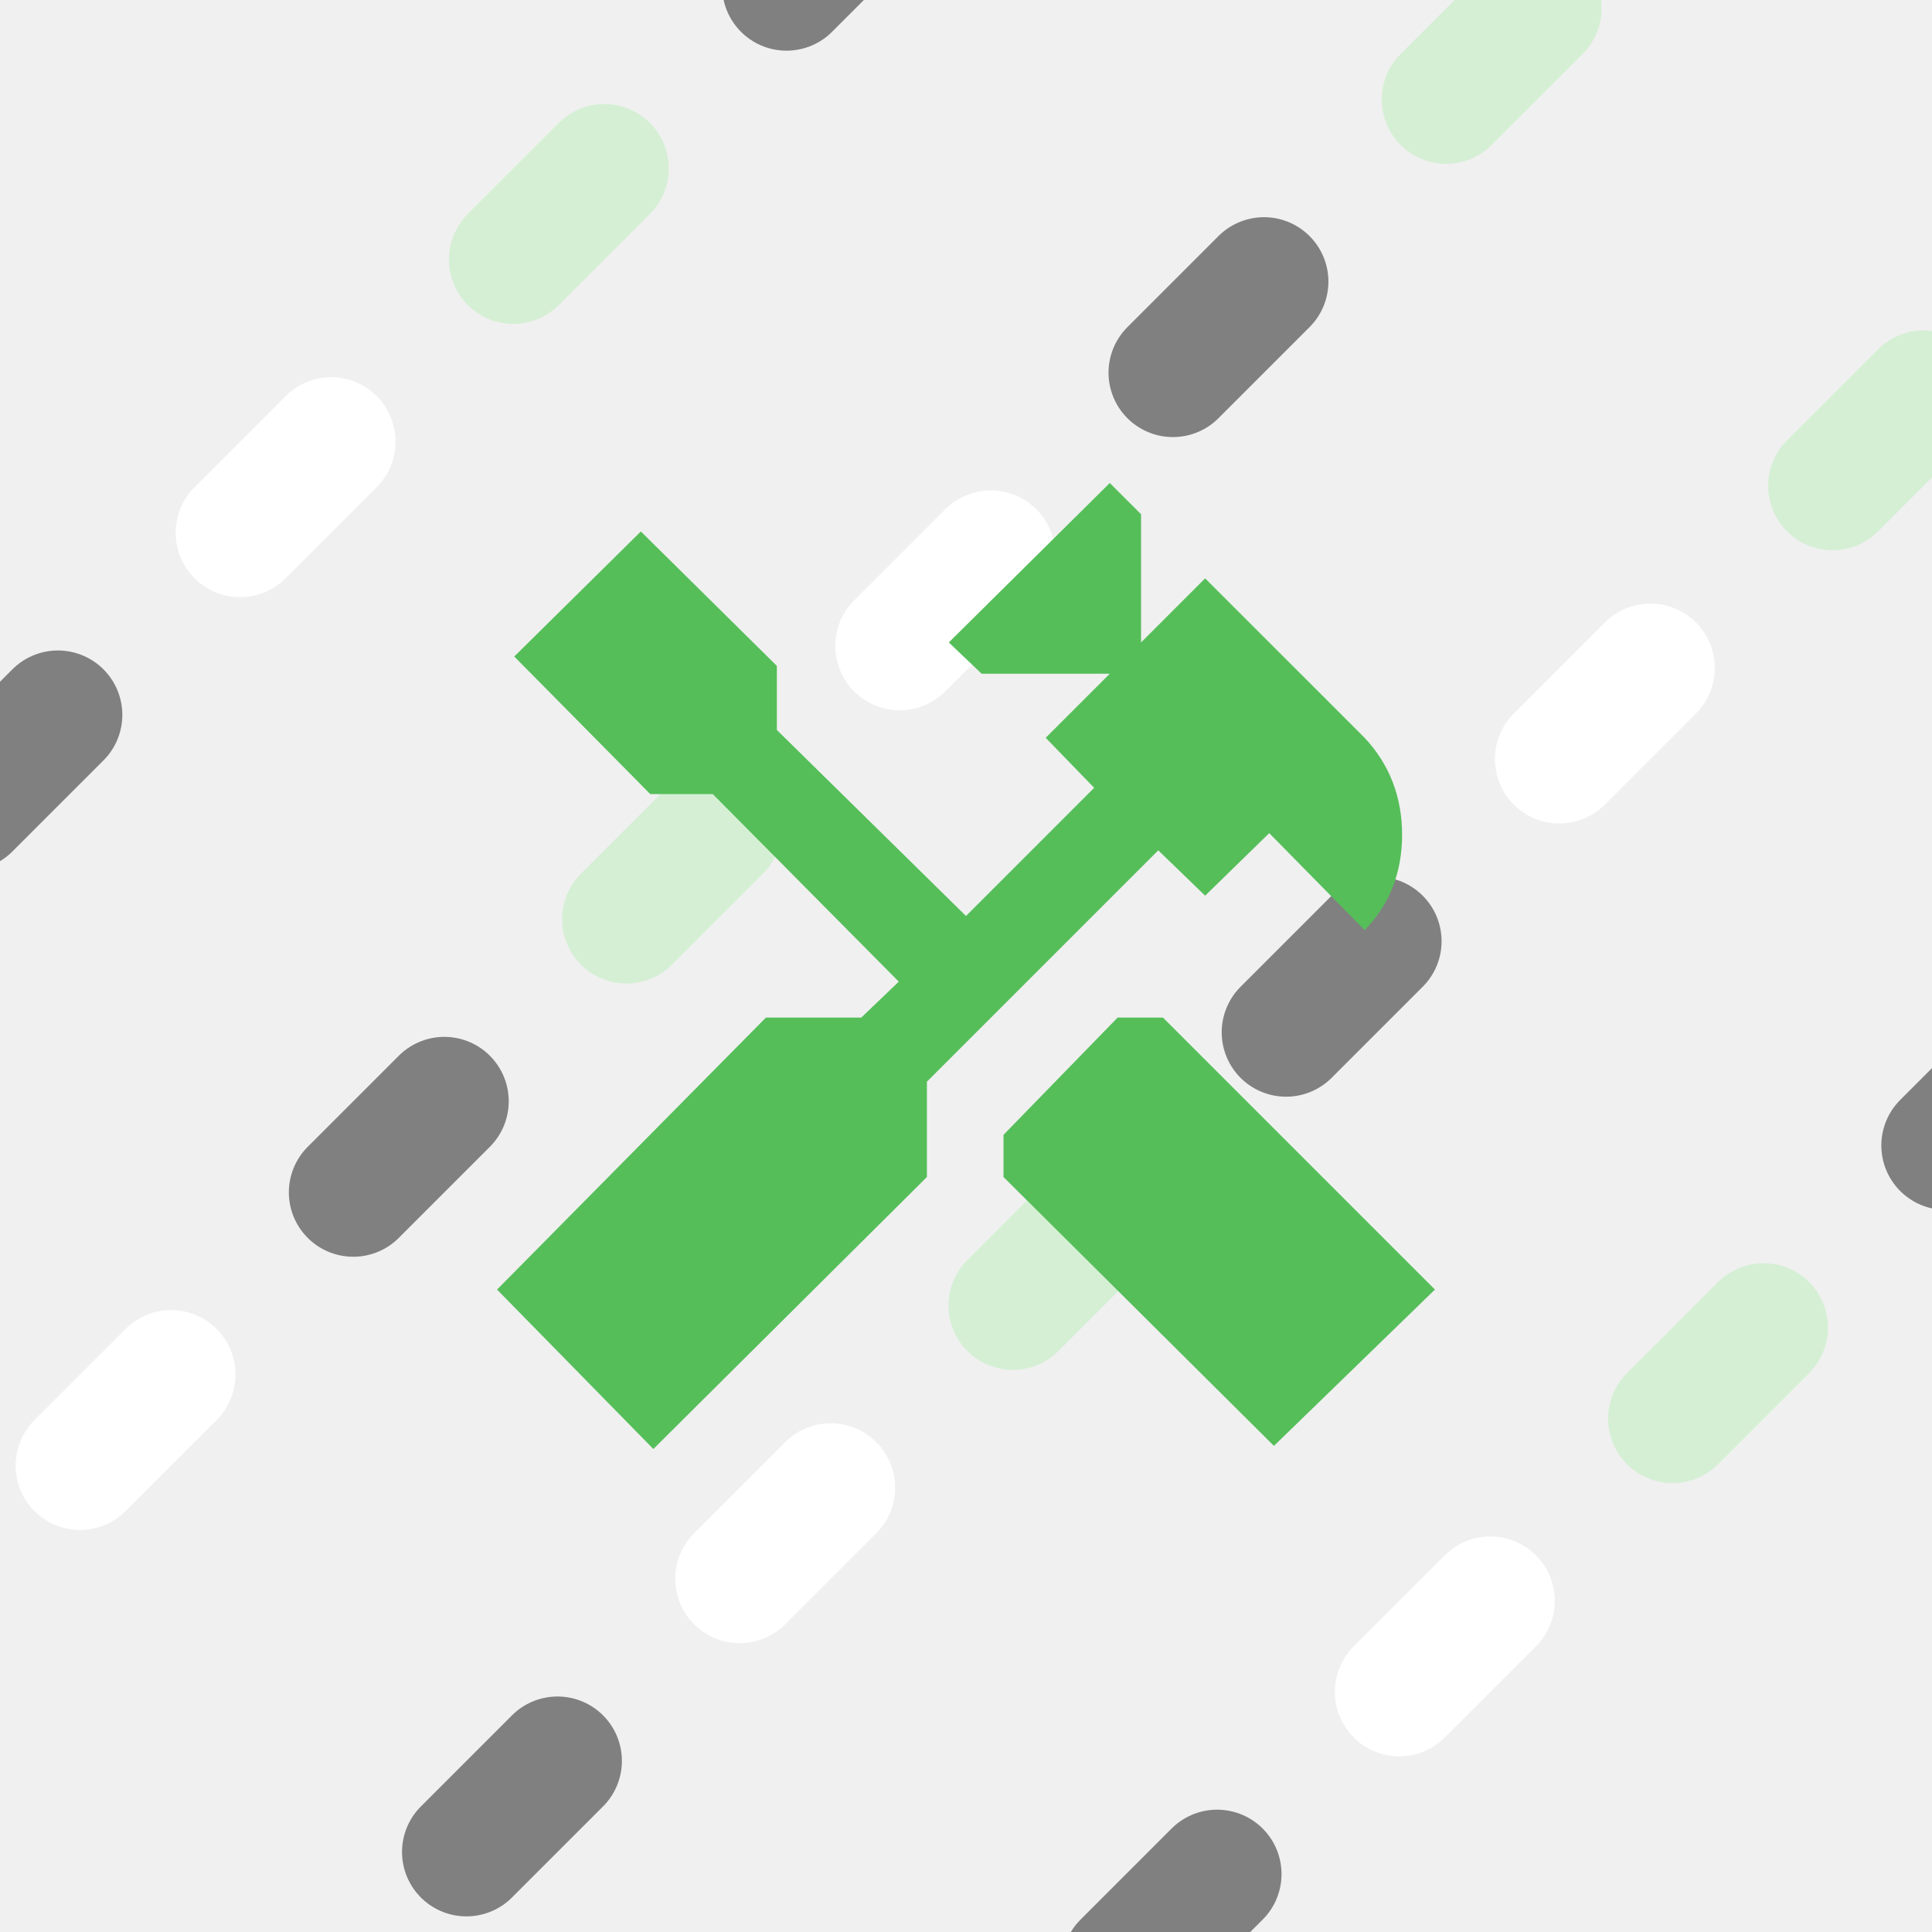
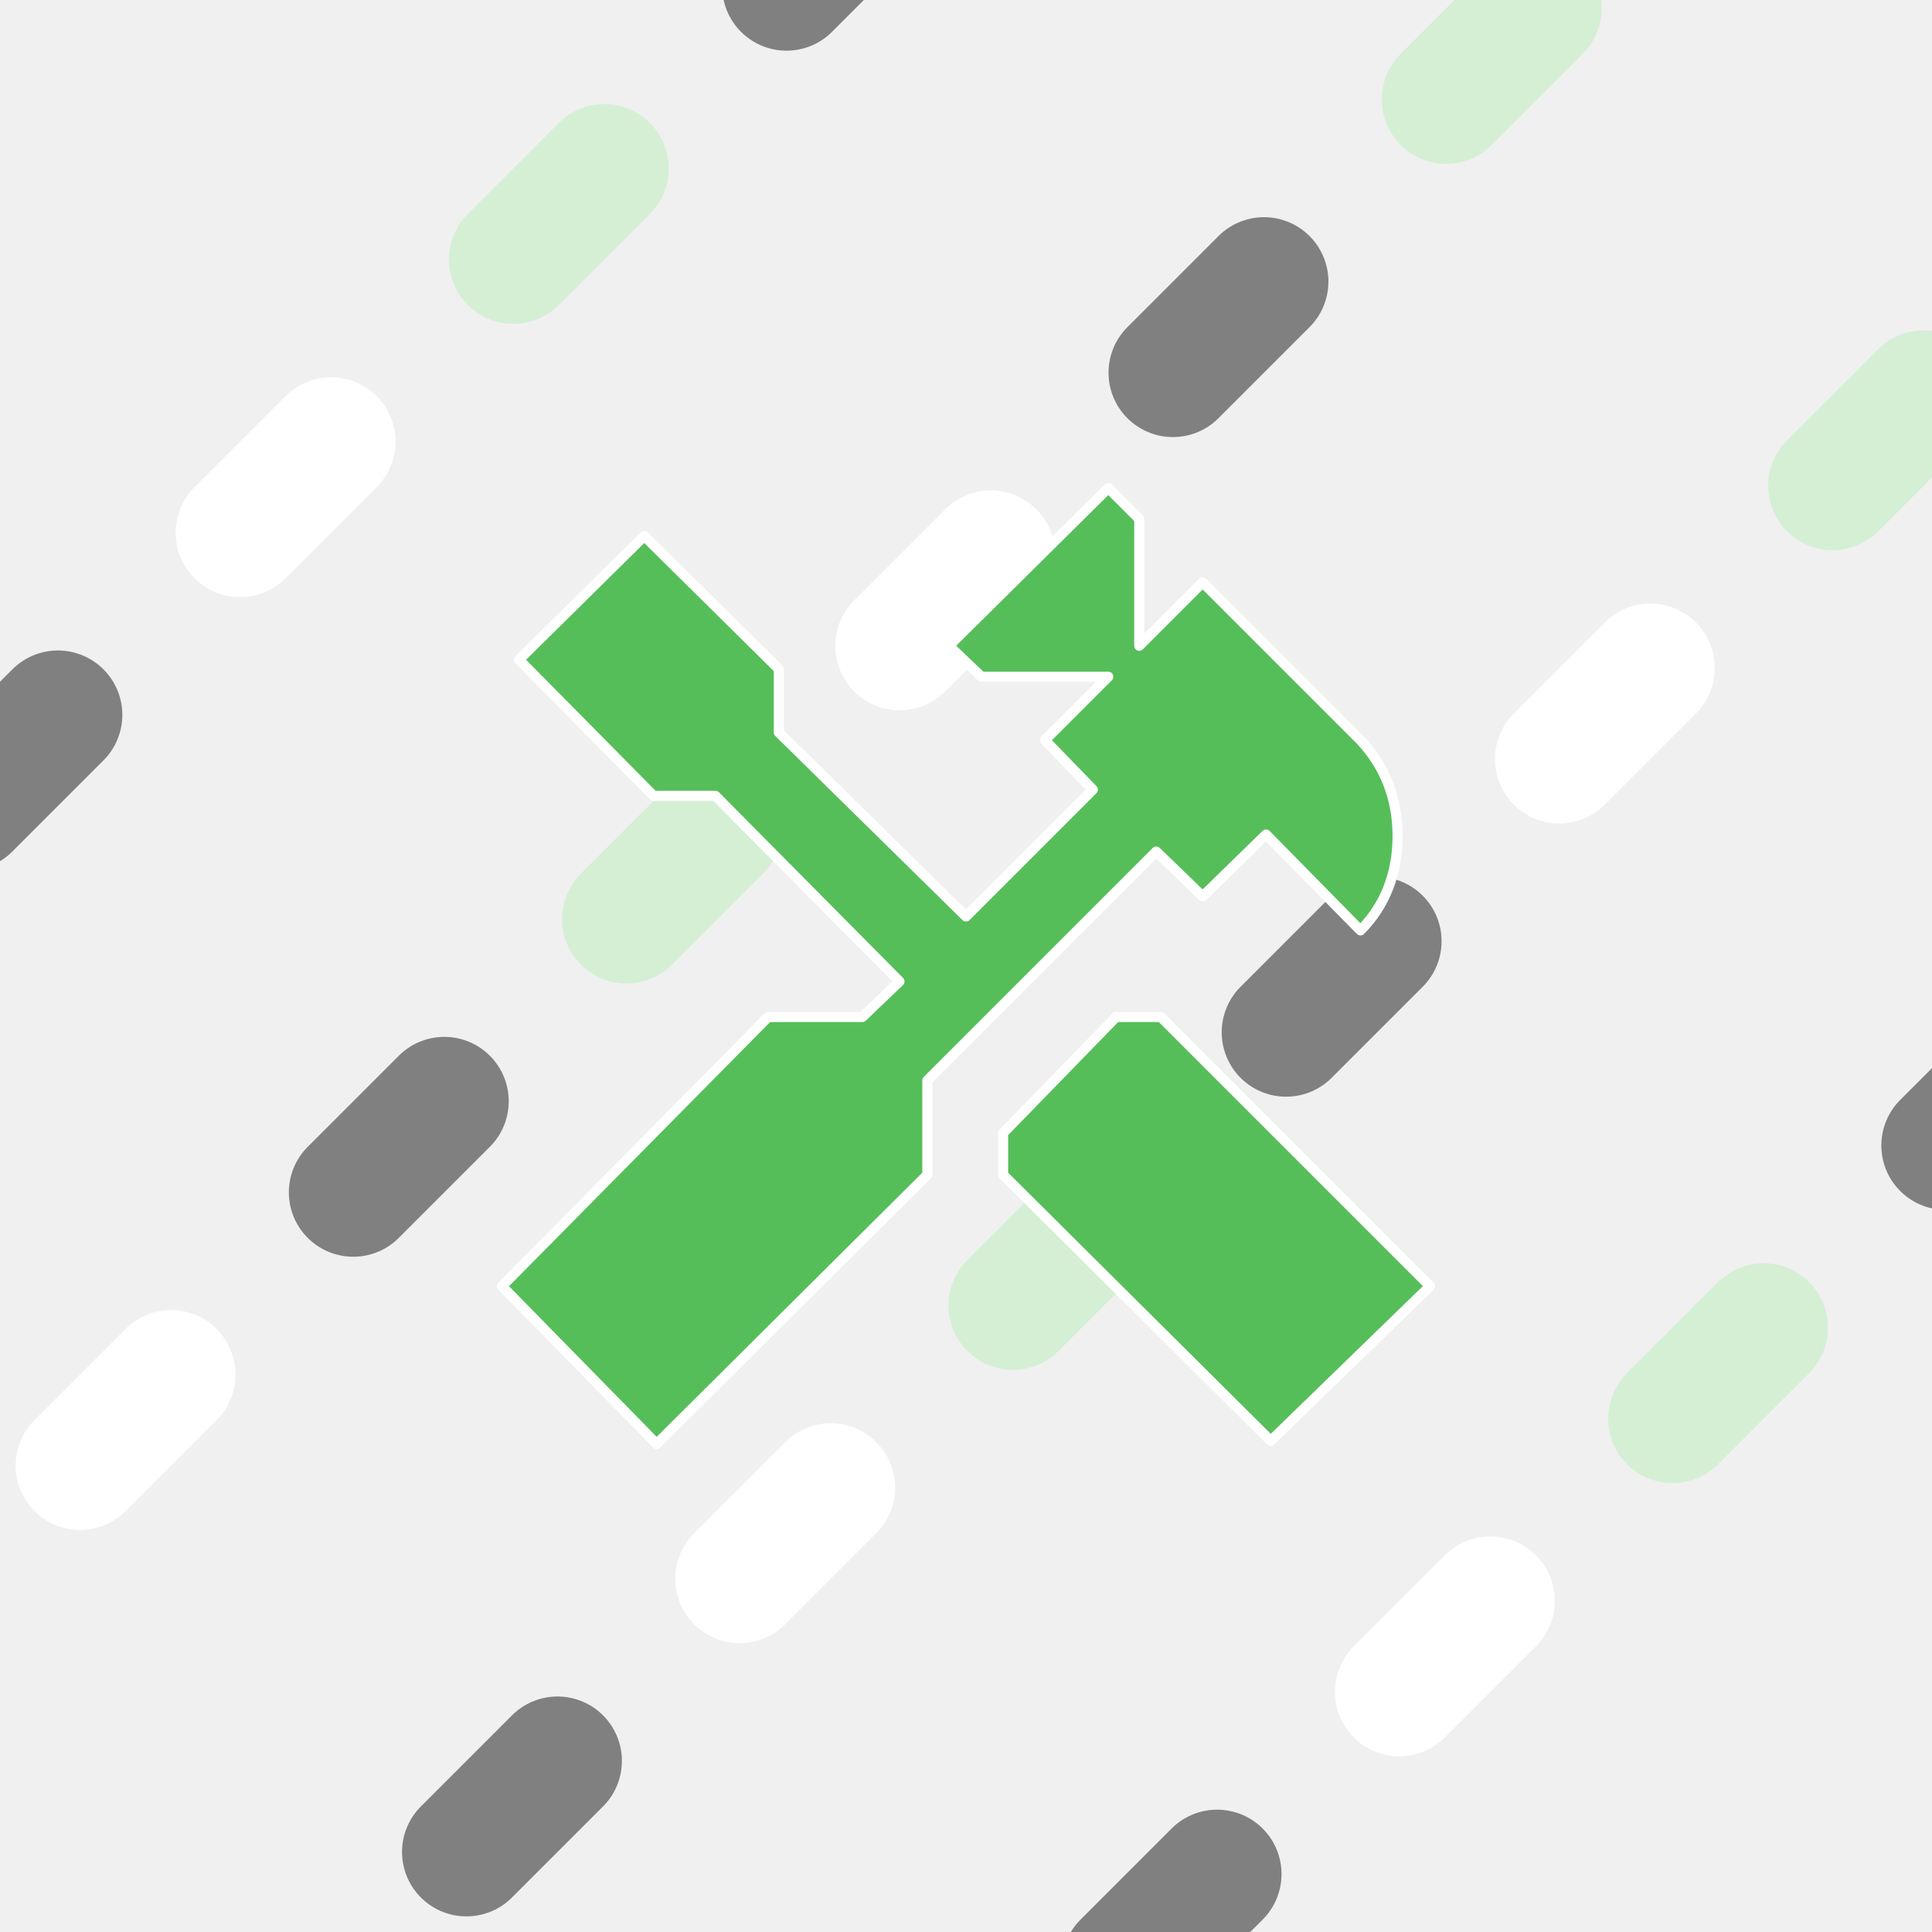
<svg xmlns="http://www.w3.org/2000/svg" width="3840" height="3840" version="1.1" viewBox="0 0 1016 1016" xml:space="preserve">
  <g fill="#55be59" stroke-linecap="round">
    <g stroke="#d5efd5">
      <path d="m-304.8 711.2 1016-1016" stroke-dasharray="67.733, 541.866" stroke-dashoffset="406.4" stroke-width="67.733" />
      <path d="m-101.6 914.4 1016-1016" stroke-dasharray="67.733,541.867" stroke-width="67.733" />
      <path d="m101.6 1117.6 1016-1016" stroke-dasharray="67.733, 541.867" stroke-width="67.733" />
      <path d="m304.8 1320.8 1016-1016" stroke-dasharray="67.733, 541.866" stroke-dashoffset="406.4" stroke-width="67.733" />
    </g>
    <g stroke="#808080">
      <path d="m-304.8 711.2 1016-1016" stroke-dasharray="67.733, 541.866" stroke-dashoffset="203.2" stroke-width="67.733" />
      <path d="m-101.6 914.4 1016-1016" stroke-dasharray="67.733,541.867" stroke-dashoffset="203.2" stroke-width="67.733" />
      <path d="m101.6 1117.6 1016-1016" stroke-dasharray="67.733, 541.866" stroke-dashoffset="406.4" stroke-width="67.733" />
      <path d="m304.8 1320.8 1016-1016" stroke-dasharray="67.733, 541.866" stroke-dashoffset="203.2" stroke-width="67.733" />
    </g>
  </g>
  <g fill="#55be59" stroke="#fff" stroke-linecap="round">
    <path d="m-304.8 711.2 1016-1016" stroke-dasharray="67.733, 541.866" stroke-width="67.733" />
    <path d="m-101.6 914.4 1016-1016" stroke-dasharray="67.733,541.867" stroke-dashoffset="406.4" stroke-width="67.733" />
    <path d="m101.6 1117.6 1016-1016" stroke-dasharray="67.733, 541.866" stroke-dashoffset="203.2" stroke-width="67.733" />
    <path d="m304.8 1320.8 1016-1016" stroke-dasharray="67.733, 541.866" stroke-width="67.733" />
  </g>
  <g>
-     <path d="m611.57 535.13h-23.838l-60.006 61.65v22.194l142.21 141.39 84.667-82.201zm22.194-64.116 33.702-32.88 50.142 50.964c13.152-13.152 19.728-30.414 19.728-50.142 0-19.728-6.576-36.99-19.728-50.964l-83.845-83.845-33.702 33.702v-67.405l-16.44-16.44-84.667 83.845 17.262 16.44h67.405l-33.702 33.702 25.482 26.304-67.405 67.405-99.463-97.819v-33.702l-71.515-70.693-66.583 65.761 71.515 72.337h32.88l97.819 98.641-19.728 18.906h-50.142l-141.39 143.03 82.201 83.845 143.85-143.03v-50.142l121.66-121.66z" fill="#55be59" stroke-width="0" aria-label="󱌢" />
+     <path d="m610.49 534.84h-23.59l-59.381 61.008v21.963l140.73 139.91 83.784-81.344zm21.963-63.449 33.351-32.538 49.62 50.434c13.015-13.015 19.523-30.097 19.523-49.62s-6.508-36.605-19.523-50.434l-82.971-82.971-33.351 33.351v-66.702l-16.269-16.269-83.784 82.971 17.082 16.269h66.702l-33.351 33.351 25.217 26.03-66.702 66.702-98.426-96.8v-33.351l-70.769-69.956-65.889 65.076 70.769 71.583h32.538l96.8 97.613-19.523 18.709h-49.62l-139.91 141.54 81.344 82.971 142.35-141.54v-49.62l120.39-120.39z" fill="#55be59" stroke="#fff" stroke-dashoffset="1536" stroke-linecap="round" stroke-linejoin="round" stroke-width="5.292" aria-label="󱌢" />
  </g>
</svg>
